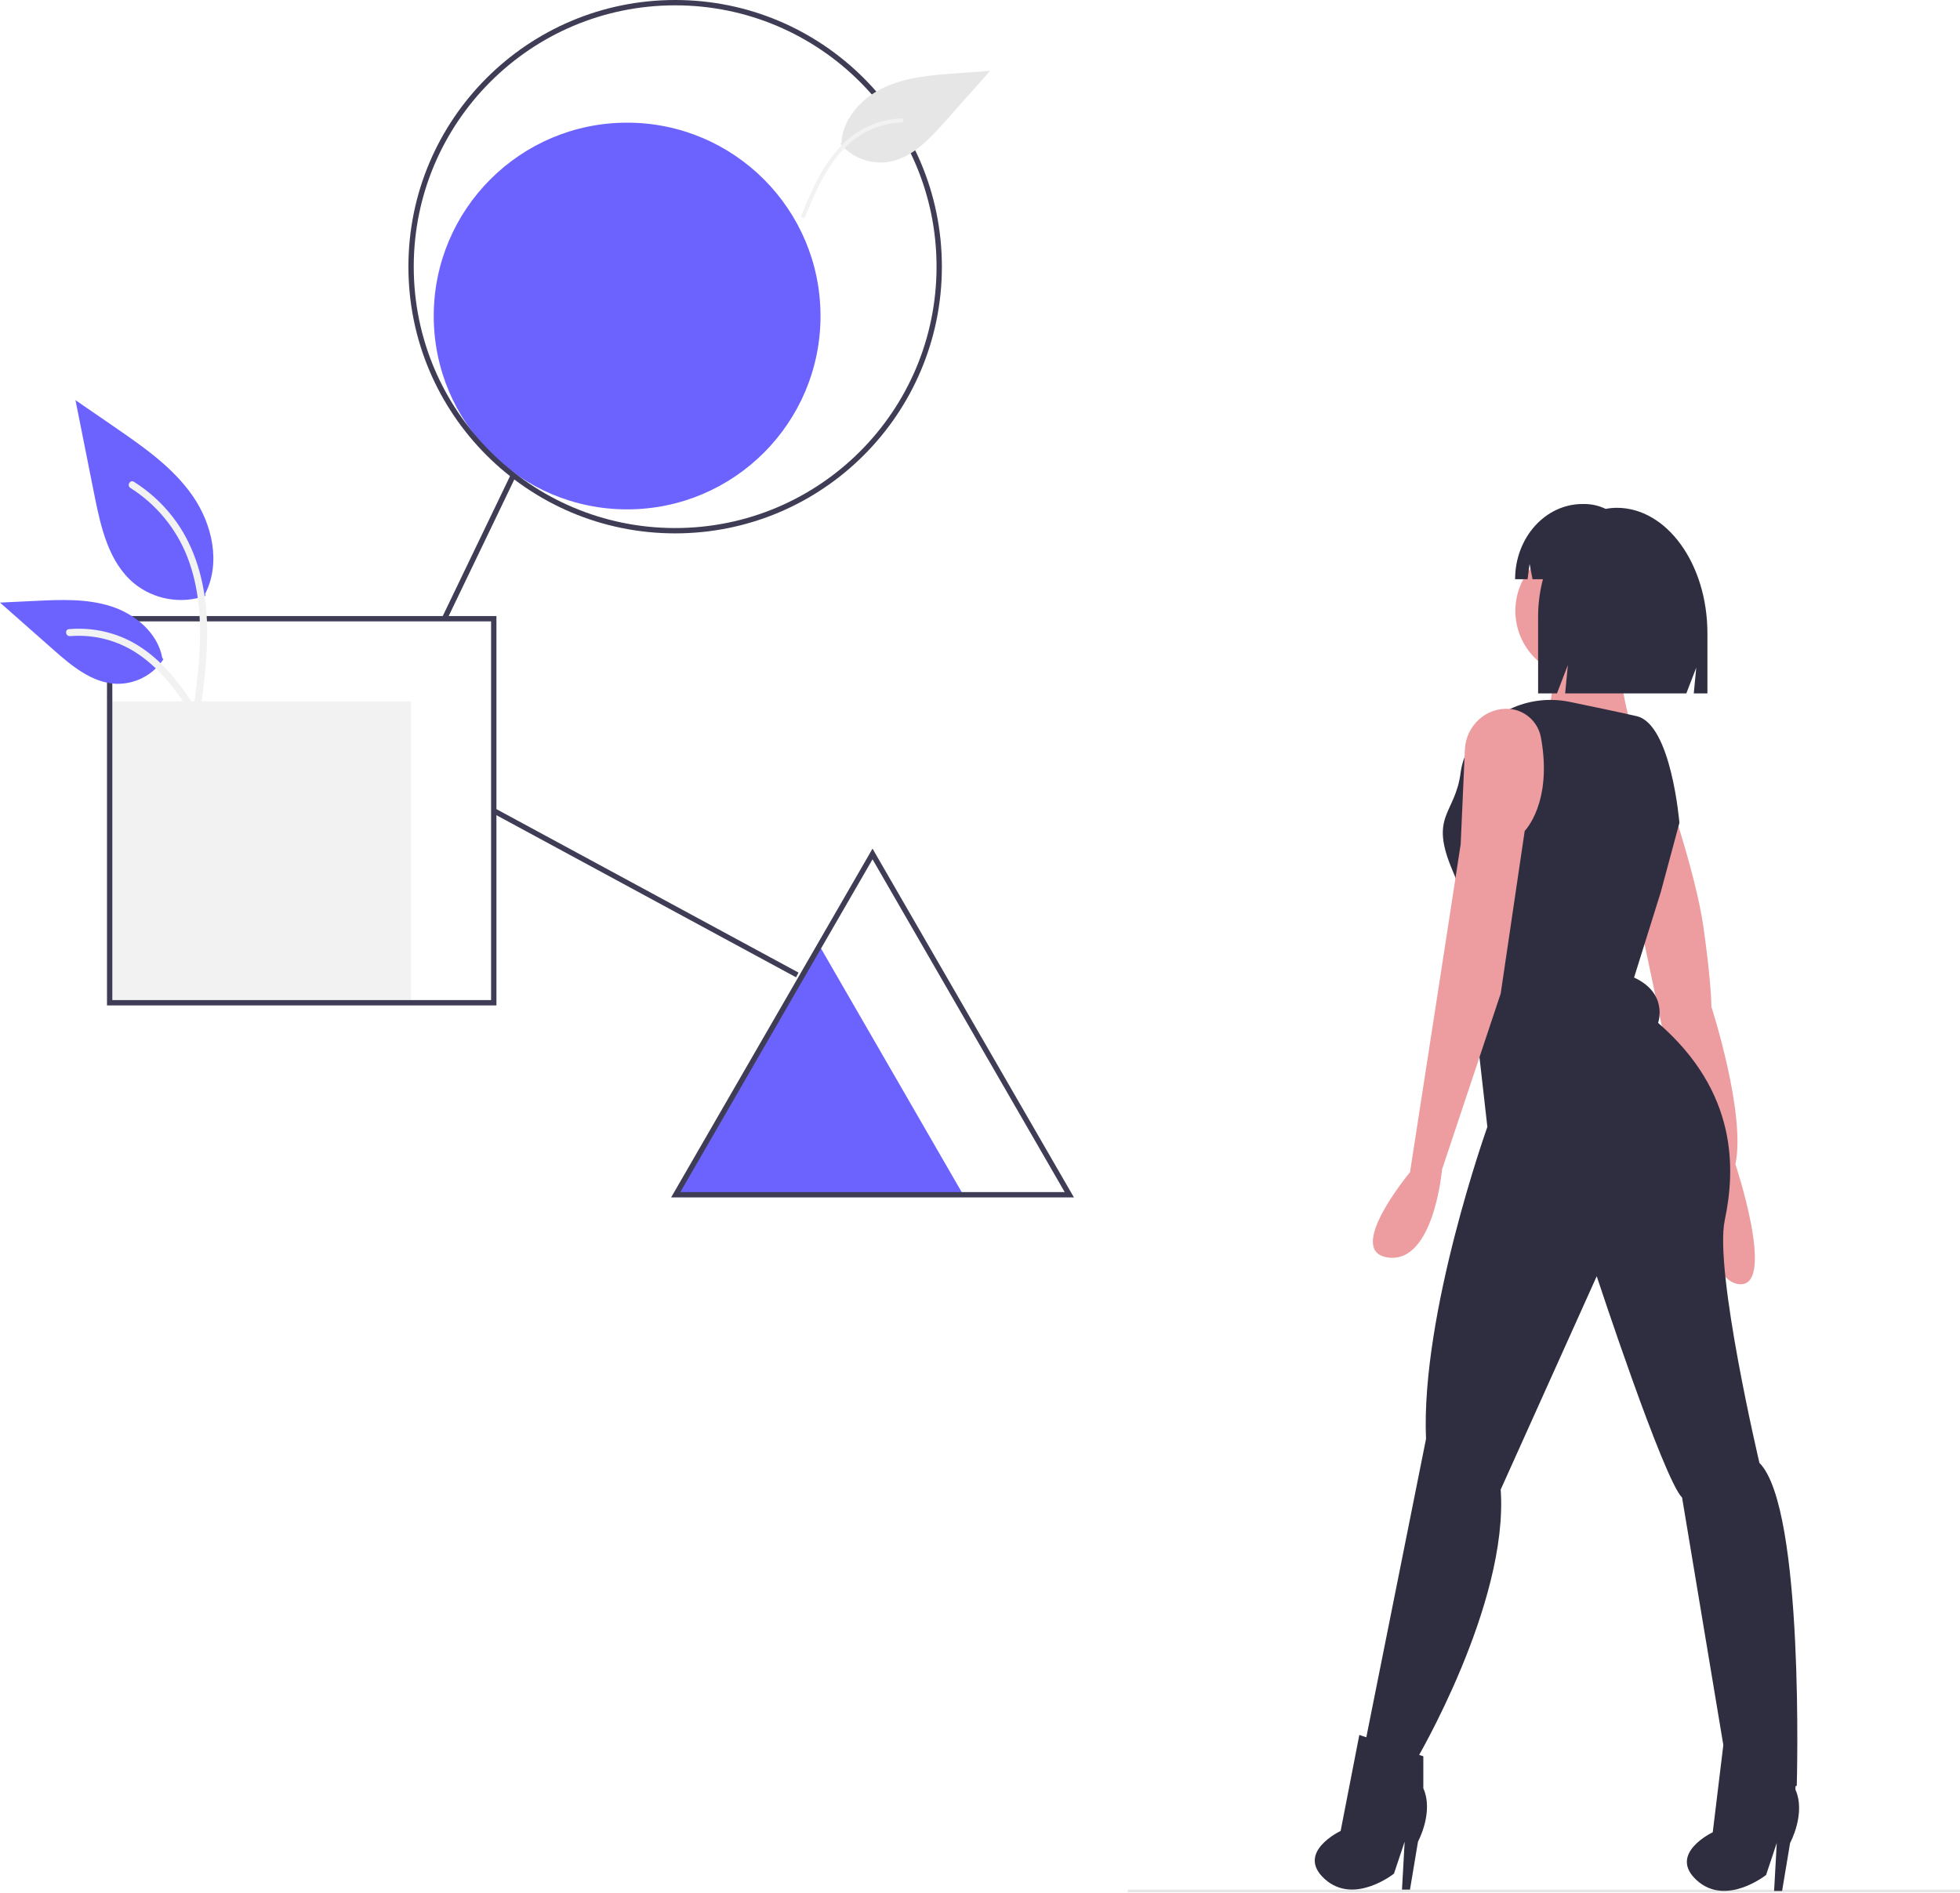
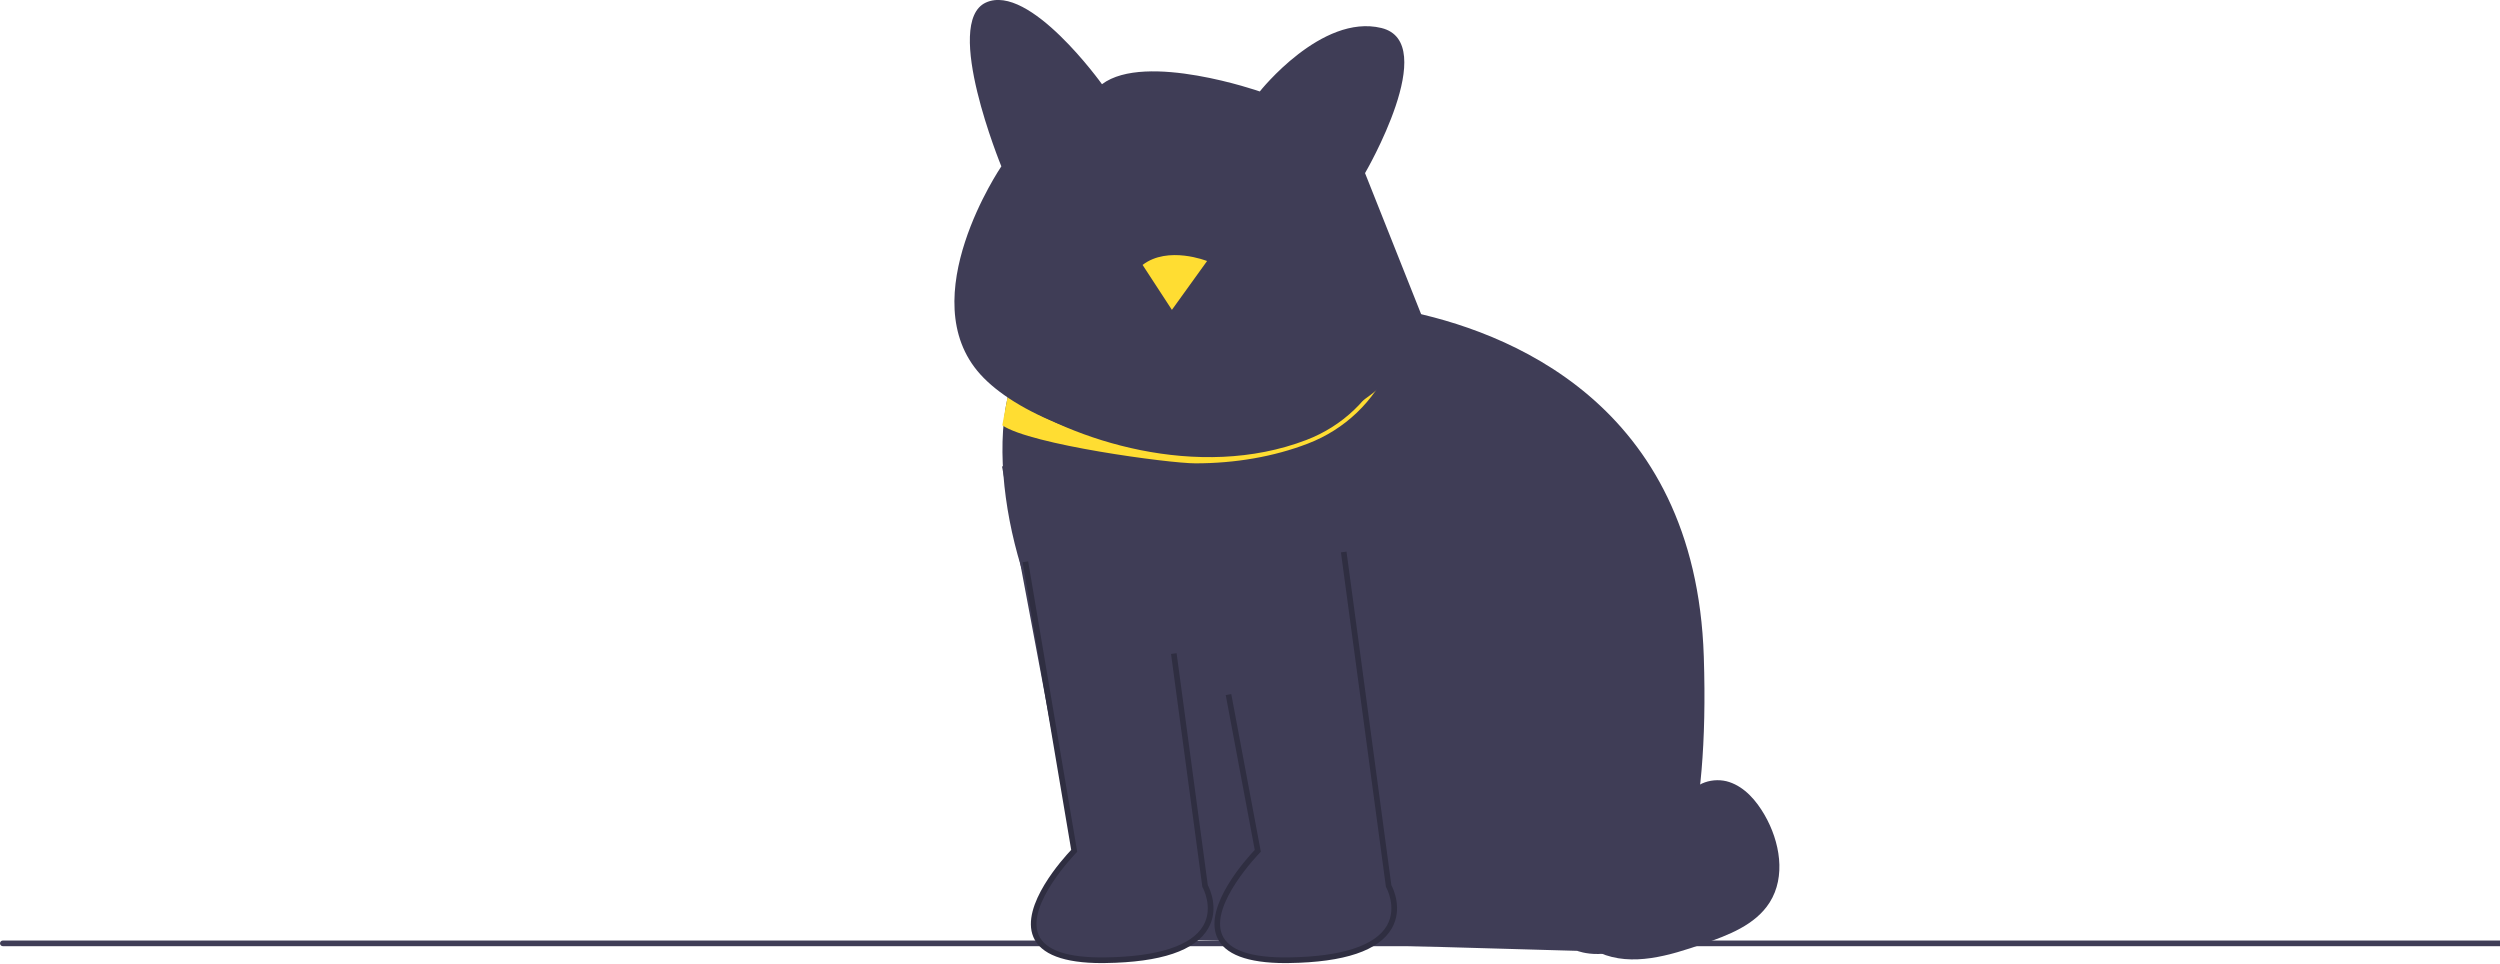
- <svg xmlns="http://www.w3.org/2000/svg" width="828.916" height="800.429" viewBox="0 0 828.916 800.429" role="img" artist="Katerina Limpitsouni" source="https://undraw.co/">
-   <g transform="translate(-524.792 -130.071)">
-     <path d="M598.513,484.662l30.4,52.646L659.3,589.954H537.723l30.395-52.646Z" transform="translate(272.85 45.495)" fill="#6c63ff" />
-     <rect width="127.472" height="127.472" transform="translate(571.169 426.755)" fill="#f2f2f2" />
-     <circle cx="81.785" cy="81.785" r="81.785" transform="translate(708.229 181.963)" fill="#6c63ff" />
-     <rect width="351.959" height="1.128" transform="translate(1001.748 929.372)" fill="#e6e6e6" />
-     <path d="M613.057,396.615A112.808,112.808,0,1,1,725.865,283.807,112.808,112.808,0,0,1,613.057,396.615Zm0-223.359A110.551,110.551,0,1,0,723.609,283.807,110.551,110.551,0,0,0,613.057,173.256Z" transform="translate(197.264 -40.929)" fill="#3f3d56" />
-     <rect width="67.286" height="2.256" transform="translate(711.735 391.297) rotate(-64.336)" fill="#3f3d56" />
-     <rect width="2.256" height="145.954" transform="translate(733.076 473.995) rotate(-61.578)" fill="#3f3d56" />
-     <path d="M551.949,566.7H387.25V402h164.7Zm-162.443-2.256H549.693V404.256H389.506Z" transform="translate(182.791 -11.344)" fill="#3f3d56" />
-     <path d="M769.1,636.75H598.741l85.18-147.536Zm-166.453-2.256H765.193L683.921,493.726Z" transform="translate(209.878 -0.174)" fill="#3f3d56" />
-     <circle cx="28.202" cy="28.202" r="28.202" transform="translate(1165.664 360.258)" fill="#ed9da0" />
-     <path d="M956.708,391.014s3.384,33.842,9.025,39.483-39.483-3.384-39.483-3.384,6.768-28.2,2.256-32.714S956.708,391.014,956.708,391.014Z" transform="translate(251.823 12.11)" fill="#ed9da0" />
-     <path d="M971.775,441.5s13.537,38.355,16.921,62.044,3.384,33.842,3.384,33.842,14.665,45.123,10.153,66.556c0,0,16.921,50.763,2.256,50.763s-19.177-41.739-19.177-41.739L962.75,505.8Z" transform="translate(256.498 18.593)" fill="#ed9da0" />
-     <path d="M991.863,463.4s-3.384-41.739-18.049-45.123c-7-1.616-18.373-4-28.347-6.056-17.375-3.577-35.3,4.666-43.194,20.55a28.793,28.793,0,0,0-2.912,9.2c-2.256,18.049-13.537,18.049-3.384,41.739s7.9,48.507,7.9,48.507l6.768,59.788S882.44,670.97,884.7,723.99L858.75,853.718s5.64,13.537,21.433,6.768c0,0,39.483-66.556,36.1-115.064l40.611-90.246s28.2,85.734,36.1,93.63L1013.3,870.64s19.177,5.64,28.2,0c0,0,3.384-117.32-15.793-136.5,0,0-19.177-81.221-14.665-102.655s5.64-54.148-28.2-83.478c0,0,4.512-12.409-10.153-19.177l11.281-36.1Z" transform="translate(243.178 14.737)" fill="#2f2e41" />
-     <path d="M920.716,414.9q-.457-.066-.933-.109c-9.988-.9-18.588,7.074-19.034,17.093L898.967,472,892.2,516l-14.665,94.758s-28.2,33.842-9.025,36.1,22.562-37.226,22.562-37.226l24.818-74.453,10.153-68.813s11.842-11.842,6.913-39.218A14.837,14.837,0,0,0,920.716,414.9Z" transform="translate(243.572 15.163)" fill="#ed9da0" />
-     <path d="M858.889,799.5l-7.9,40.611s-19.177,9.025-6.768,20.305,29.33-2.256,29.33-2.256l4.512-13.537-1.128,20.305h3.384l3.384-20.305s6.768-12.409,2.256-22.562V808.525Z" transform="translate(240.782 64.443)" fill="#2f2e41" />
-     <path d="M995.005,803l-4.512,37.226s-19.177,9.025-6.769,20.305,29.33-2.256,29.33-2.256l4.512-13.537-1.128,20.305h3.384l3.384-20.305s6.768-12.409,2.256-22.562V808.64Z" transform="translate(258.649 64.892)" fill="#2f2e41" />
-     <path d="M958.175,339.541h0a24.4,24.4,0,0,0-4.711.468,20.645,20.645,0,0,0-8.993-2.073h-.816c-15.738,0-28.5,14.241-28.5,31.808h5.273l.852-6.482,1.249,6.482h4.393a62.161,62.161,0,0,0-2.04,15.936v32.375h7.973l4.616-12-1.154,12h51.246l4.2-10.9-1.049,10.9h5.77v-25.42C996.483,363.312,979.332,339.541,958.175,339.541Z" transform="translate(250.402 5.329)" fill="#2f2e41" />
-     <path d="M590.854,759.76a22.263,22.263,0,0,0,20.462,7.606c9.693-1.644,17-9.432,23.529-16.778L654.17,728.86l-14.4,1.05c-10.359.755-20.98,1.575-30.4,5.94s-17.546,13.1-18.109,23.476" transform="translate(289.372 -568.818)" fill="#e6e6e6" />
-     <path d="M574.27,790.06c3.4-8.175,6.821-16.464,12.033-23.683,4.628-6.412,10.589-11.83,18-14.8A36.378,36.378,0,0,1,616.631,749c1.1-.036,1.1,1.674,0,1.71a34.579,34.579,0,0,0-20.146,7.319c-6.4,5.028-10.988,11.909-14.615,19.109-2.193,4.354-4.071,8.857-5.94,13.357a.886.886,0,0,1-1.047.6.86.86,0,0,1-.6-1.047Z" transform="translate(289.372 -568.818)" fill="#f2f2f2" />
-     <path d="M500.154,729.45a31.406,31.406,0,0,1-30.327-5.342c-10.622-8.916-13.953-23.6-16.662-37.2L445.15,646.68l16.78,11.554c12.068,8.309,24.407,16.885,32.762,28.92s12,28.465,5.289,41.488" transform="translate(111.561 -347.357)" fill="#6c63ff" />
-     <path d="M477.662,780.954c2.112-15.387,4.285-30.973,2.8-46.525-1.316-13.812-5.53-27.3-14.109-38.364a63.819,63.819,0,0,0-16.374-14.838c-1.637-1.033-3.144,1.561-1.514,2.59a60.672,60.672,0,0,1,24,28.956c5.225,13.289,6.064,27.776,5.164,41.893-.544,8.537-1.7,17.018-2.861,25.489A1.554,1.554,0,0,0,475.816,782a1.509,1.509,0,0,0,1.845-1.048Z" transform="translate(131.462 -347.357)" fill="#f2f2f2" />
-     <path d="M535.385,756.264a23.119,23.119,0,0,1-20.144,10.4c-10.2-.484-18.7-7.6-26.351-14.358l-22.635-19.985,14.98-.717c10.773-.516,21.824-1,32.085,2.326s19.724,11.318,21.6,21.939" transform="translate(58.537 -347.357)" fill="#6c63ff" />
-     <path d="M507.244,789.8c-10.168-17.991-21.961-37.986-43.035-44.377a48.02,48.02,0,0,0-18.1-1.869c-1.922.166-1.442,3.128.476,2.963a44.614,44.614,0,0,1,28.886,7.642c8.145,5.544,14.487,13.252,19.854,21.425,3.288,5.007,6.233,10.226,9.178,15.438C505.444,792.687,508.2,791.484,507.244,789.8Z" transform="translate(107.849 -347.357)" fill="#f2f2f2" />
-   </g>
+ <svg xmlns="http://www.w3.org/2000/svg" width="888" height="342.09" viewBox="0 0 888 342.09">
+   <path d="m560.17,337.74l-141.49-4.02s10.65-63.71-23.52-81.39c-23.29-12.06-43.96-68.39-38.08-106.72.08-.51.16-1.02.25-1.52,2.98-17.16,11.5-30.45,27.79-34.06,52.66-11.66,90.24-2.62,90.24-2.62,0,0,8.7.11,21.59,2.53.46.08.92.17,1.38.27,36.49,7.15,103.94,32.61,106.86,123.01,4.02,124.2-45.02,104.5-45.02,104.5Z" fill="#3f3d56" />
+   <path d="m496.95,109.95c-.24,6.48-1.71,12.92-4.39,19.04-5.56,12.69-15.7,22.38-28.54,27.29-38.46,14.72-83.34.12-106.04-15.71-.09.5-1.89,9.99-1.97,10.5,10.05,6.88,59.24,13.51,68.57,13.51,14.17,0,27.81-2.35,39.94-7,13.19-5.05,23.6-15.01,29.31-28.04,2.73-6.22,4.23-12.75,4.5-19.33-.46-.1-.92-.19-1.38-.27,0,0,0,0,0,0Z" fill="#ffdd32" />
+   <path d="m507.41,118.2l-22.55-56.71s27.07-46.4,5.8-51.55c-21.27-5.16-43.18,22.55-43.18,22.55,0,0-40.6-14.18-56.06-2.58,0,0-25.78-36.09-41.24-29-15.47,7.09,5.5,58.18,5.5,58.18,0,0-31.92,46.86-7.43,73.92,24.49,27.07,116.64,48.98,159.17-14.82h0Z" fill="#3f3d56" />
+   <path d="m1,336.08h887v-2H1c-.55,0-1,.45-1,1h0c0,.55.45,1,1,1Z" fill="#3f3d56" />
+   <path d="m555.78,303.8c7.68,3.42,15.7,6.9,24.1,6.57s17.23-5.74,18.54-14.04c.68-4.29-.66-8.88.98-12.9,2.21-5.4,9.33-7.49,14.86-5.64,5.54,1.85,9.6,6.63,12.52,11.68,5.46,9.46,7.64,21.88,1.79,31.1-5.07,7.99-14.69,11.61-23.63,14.71-11.92,4.13-25.22,8.22-36.77,3.15-11.61-5.1-17.94-19.83-13.64-31.76" fill="#3f3d56" />
+   <path d="m428.74,92.71s-13.88-5.55-22.89,1.39l10.41,15.96s12.49-17.34,12.49-17.34Z" fill="#ffdd32" />
+   <path d="m355.89,165.55l25.67,136.68s-38.85,39.55,11.1,38.85c49.95-.69,35.38-26.36,35.38-26.36l-15.96-118.64" fill="#3f3d56" />
+   <path d="m391.4,342.09c-13.53,0-21.71-3.1-24.33-9.23-4.77-11.16,10.76-28.17,13.42-30.97l-17.26-102.18,1.97-.33,17.43,103.18-.36.36c-.18.18-17.94,18.45-13.36,29.15,2.35,5.5,10.32,8.19,23.74,8,18.65-.26,30.67-4.17,34.77-11.3,3.69-6.42-.21-13.5-.25-13.57l-.09-.17-.03-.19-11.1-82.56,1.98-.27,11.08,82.38c.66,1.25,4.11,8.46.16,15.36-4.53,7.9-16.81,12.05-36.49,12.32-.43,0-.85,0-1.27,0Z" fill="#2f2e41" />
+   <path d="m421.1,165.55l25.67,136.68s-38.85,39.55,11.1,38.85c49.95-.69,35.38-26.36,35.38-26.36l-15.96-118.64" fill="#3f3d56" />
+   <path d="m456.61,342.09c-13.53,0-21.71-3.1-24.33-9.23-4.77-11.14,10.73-28.13,13.41-30.96l-10.31-55,1.97-.37,10.5,56.02-.37.37c-.18.18-17.94,18.45-13.36,29.15,2.35,5.5,10.33,8.2,23.74,8,18.66-.26,30.69-4.17,34.78-11.32,3.69-6.44-.22-13.48-.26-13.55l-.1-.17-15.98-118.83,1.98-.27,15.93,118.46c.66,1.25,4.11,8.46.16,15.36-4.53,7.9-16.81,12.05-36.49,12.32-.43,0-.85,0-1.27,0Z" fill="#2f2e41" />
</svg>
